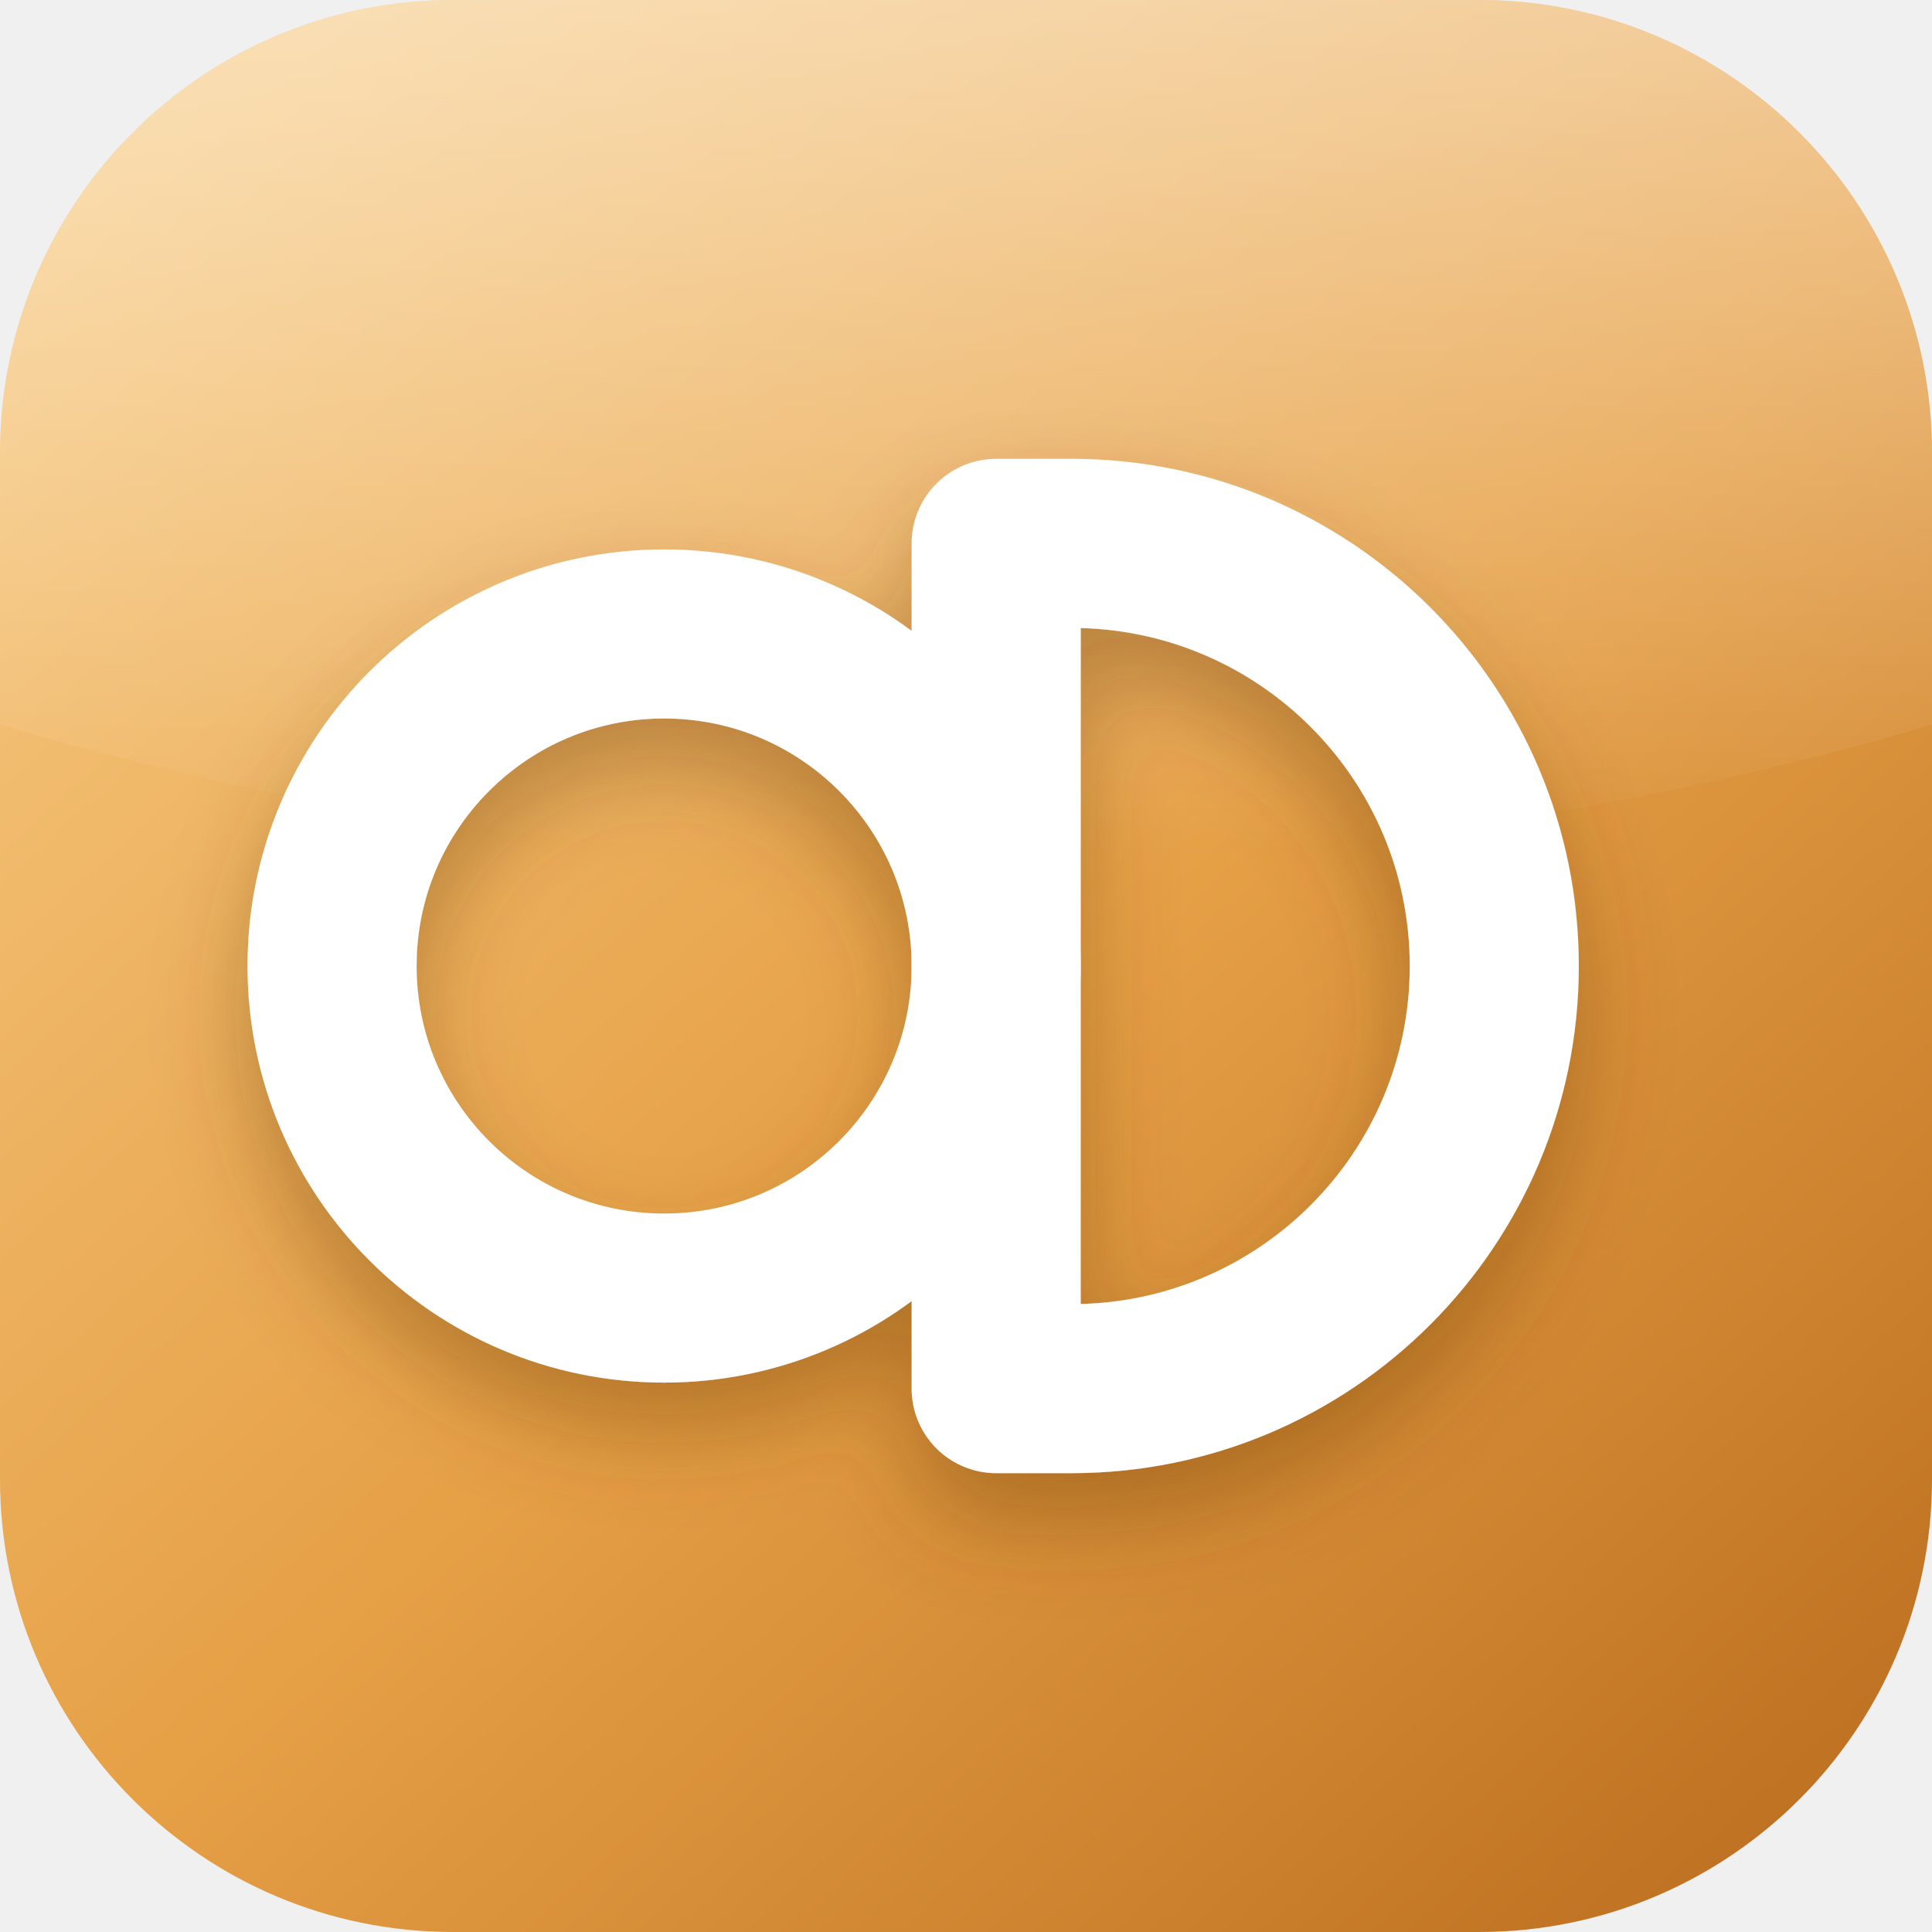
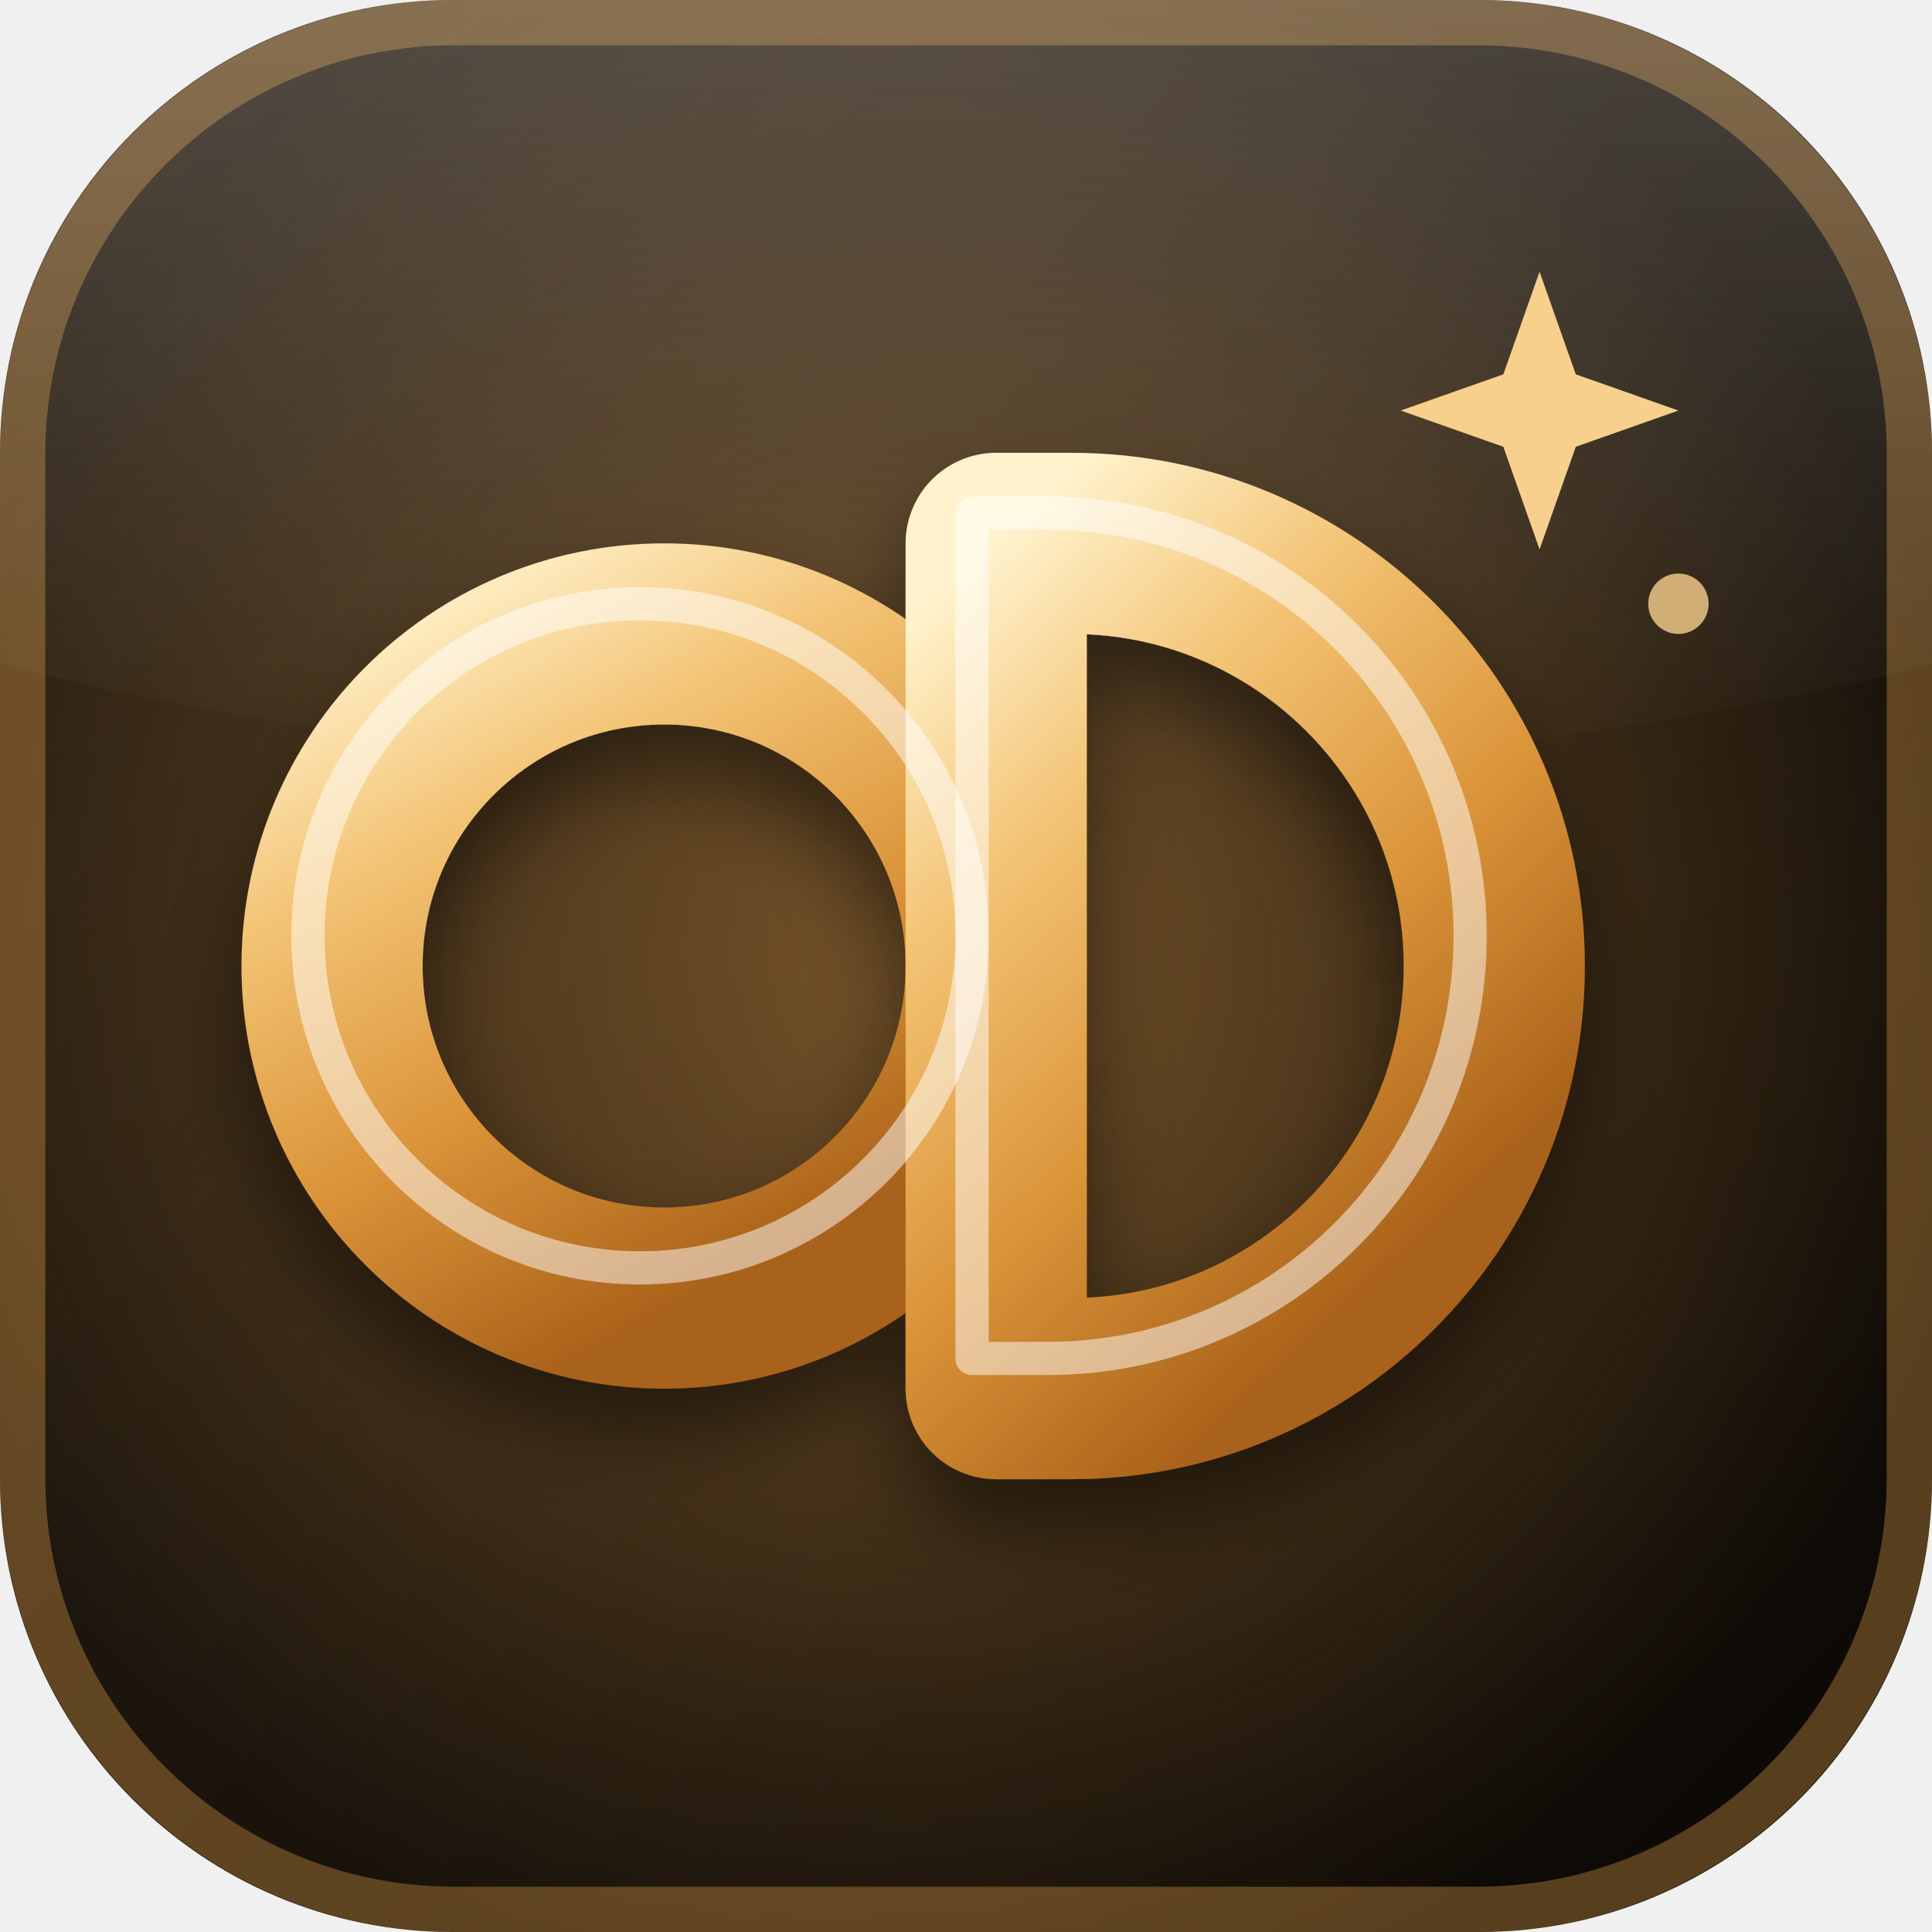
<svg xmlns="http://www.w3.org/2000/svg" viewBox="0 0 64 64" role="img" aria-label="OptiDevis">
  <defs>
-     <linearGradient id="bg" x1="0" y1="0" x2="0.9" y2="1">
-       <stop offset="0" stop-color="#f9cf8a" />
-       <stop offset=".55" stop-color="#e6a046" />
-       <stop offset="1" stop-color="#bd7020" />
+     <linearGradient id="bg" x1="0" y1="0" x2="1" y2="1">
+       <stop offset="0" stop-color="#2c2115" />
+       <stop offset="1" stop-color="#0a0704" />
    </linearGradient>
-     <linearGradient id="gl" x1="0" y1="0" x2="0" y2="1">
-       <stop offset="0" stop-color="#fff" stop-opacity=".42" />
+     <radialGradient id="glow" cx=".48" cy=".5" r=".55">
+       <stop offset="0" stop-color="#e3a04b" stop-opacity=".45" />
+       <stop offset="1" stop-color="#e3a04b" stop-opacity="0" />
+     </radialGradient>
+     <linearGradient id="au" x1="0" y1="0" x2=".55" y2="1">
+       <stop offset="0" stop-color="#fff2cc" />
+       <stop offset=".3" stop-color="#f3c374" />
+       <stop offset=".65" stop-color="#da9338" />
+       <stop offset="1" stop-color="#a9621a" />
+     </linearGradient>
+     <linearGradient id="sheen" x1="0" y1="0" x2="0" y2="1">
+       <stop offset="0" stop-color="#fff" stop-opacity=".2" />
      <stop offset="1" stop-color="#fff" stop-opacity="0" />
    </linearGradient>
-     <linearGradient id="au" x1="0" y1="0" x2="1" y2="1">
-       <stop offset="0" stop-color="#fbd696" />
-       <stop offset=".5" stop-color="#e9a84f" />
-       <stop offset="1" stop-color="#c47a24" />
-     </linearGradient>
-     <linearGradient id="dk" x1="0" y1="0" x2="1" y2="1">
-       <stop offset="0" stop-color="#2a1f12" />
-       <stop offset="1" stop-color="#0e0a05" />
-     </linearGradient>
    <filter id="sh" x="-30%" y="-30%" width="160%" height="160%">
-       <feDropShadow dx="0" dy="1.6" stdDeviation="1.5" flood-color="#6b3a08" flood-opacity=".38" />
+       <feDropShadow dx="0" dy="1.6" stdDeviation="1.4" flood-color="#000" flood-opacity=".5" />
    </filter>
  </defs>
  <rect width="64" height="64" rx="15" fill="url(#bg)" />
-   <path d="M0 15A15 15 0 0 1 15 0h34a15 15 0 0 1 15 15v9C44 30 20 30 0 24z" fill="url(#gl)" />
-   <g filter="url(#sh)" fill="none" stroke="#fff" stroke-width="5.6" stroke-linecap="round" stroke-linejoin="round">
-     <circle cx="22" cy="32" r="11" />
-     <path d="M33 18v28h2.5a14 14 0 0 0 0-28z" />
+   <rect width="64" height="64" rx="15" fill="url(#glow)" />
+   <rect x=".75" y=".75" width="62.5" height="62.5" rx="14.3" fill="none" stroke="#e3a04b" stroke-opacity=".35" stroke-width="1.5" />
+   <path d="M0 15A15 15 0 0 1 15 0h34a15 15 0 0 1 15 15v7C44 27 20 27 0 22z" fill="url(#sheen)" />
+   <g filter="url(#sh)">
+     <path d="M22 21a11 11 0 1 0 0.001 0" fill="none" stroke="url(#au)" stroke-width="6" stroke-linecap="round" stroke-linejoin="round" />
+     <path d="M33 18v28h2.5a14 14 0 0 0 0-28z" fill="none" stroke="url(#au)" stroke-width="6" stroke-linecap="round" stroke-linejoin="round" />
+     <path d="M22 21a11 11 0 1 0 0.001 0" fill="none" stroke="#fff" stroke-opacity="0.5" stroke-width="1.1" stroke-linecap="round" stroke-linejoin="round" transform="translate(-.8 -1)" />
+     <path d="M33 18v28h2.5a14 14 0 0 0 0-28z" fill="none" stroke="#fff" stroke-opacity="0.5" stroke-width="1.1" stroke-linecap="round" stroke-linejoin="round" transform="translate(-.8 -1)" />
  </g>
+   <path d="M51 9l1.2 3.4 3.4 1.2-3.4 1.2L51 18.2l-1.2-3.4-3.4-1.2 3.4-1.2z" fill="#f6d08c" />
+   <circle cx="55.6" cy="20" r="1" fill="#f6d08c" opacity=".8" />
</svg>
